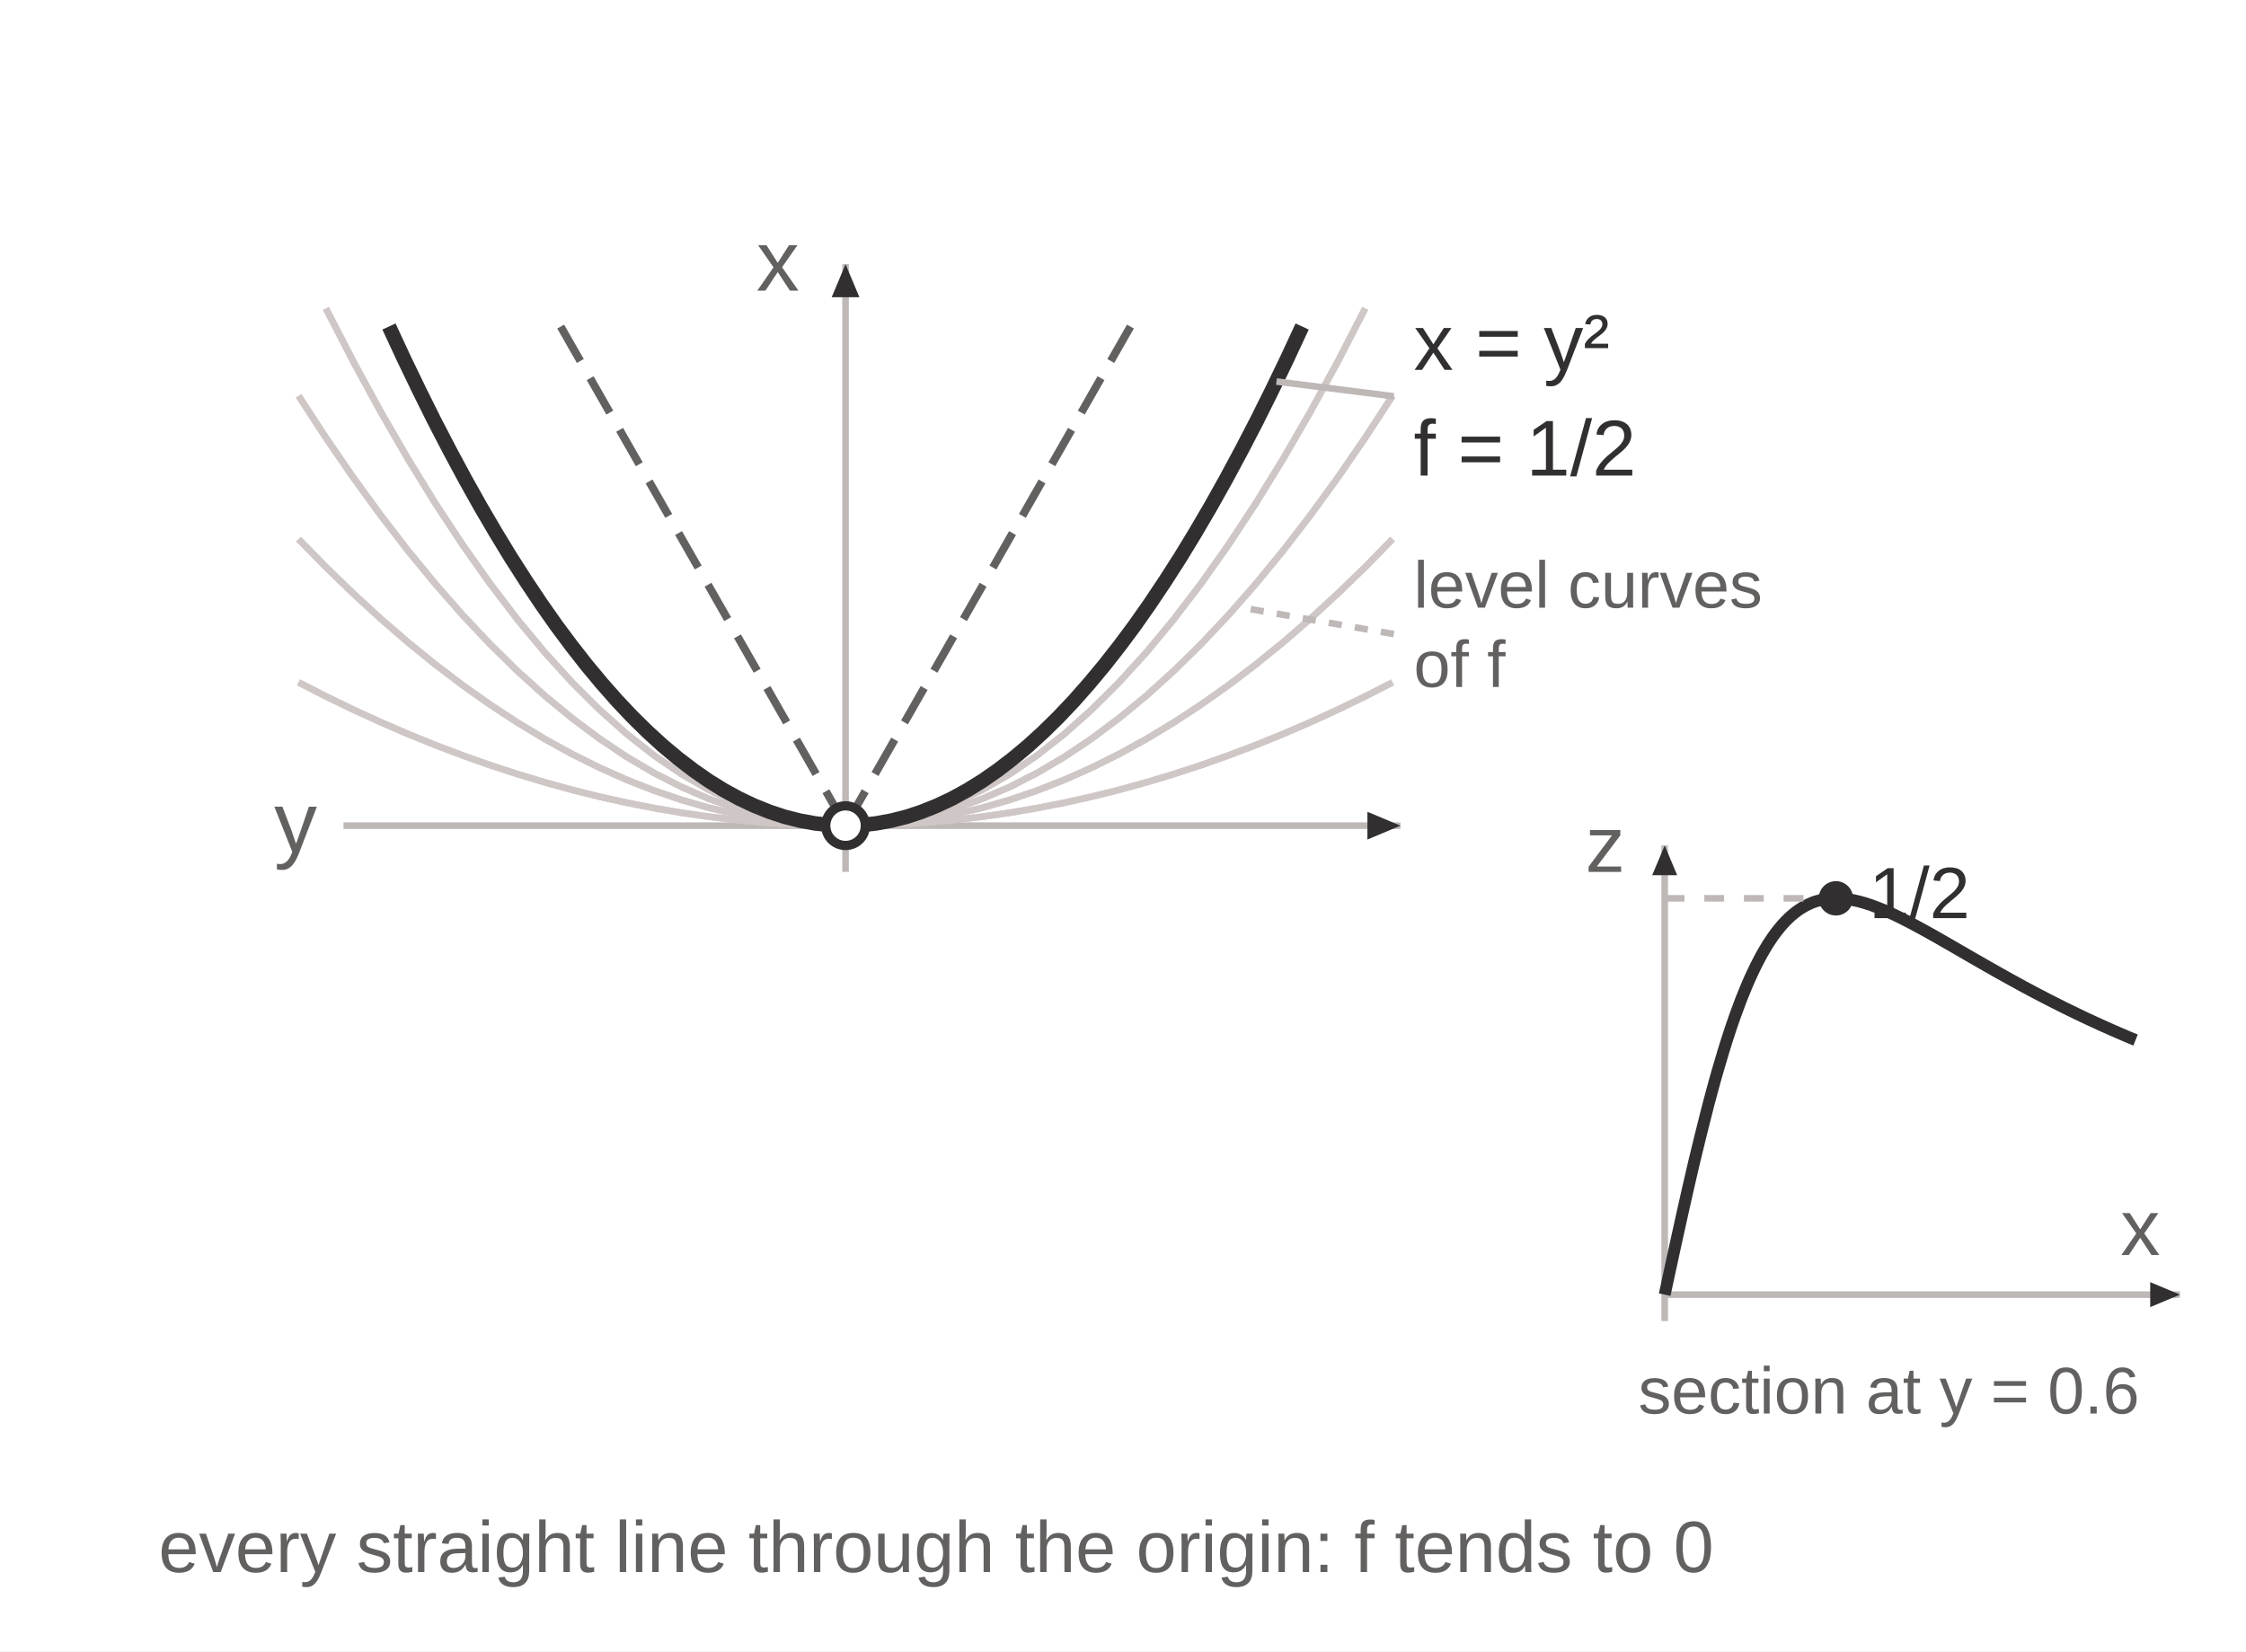
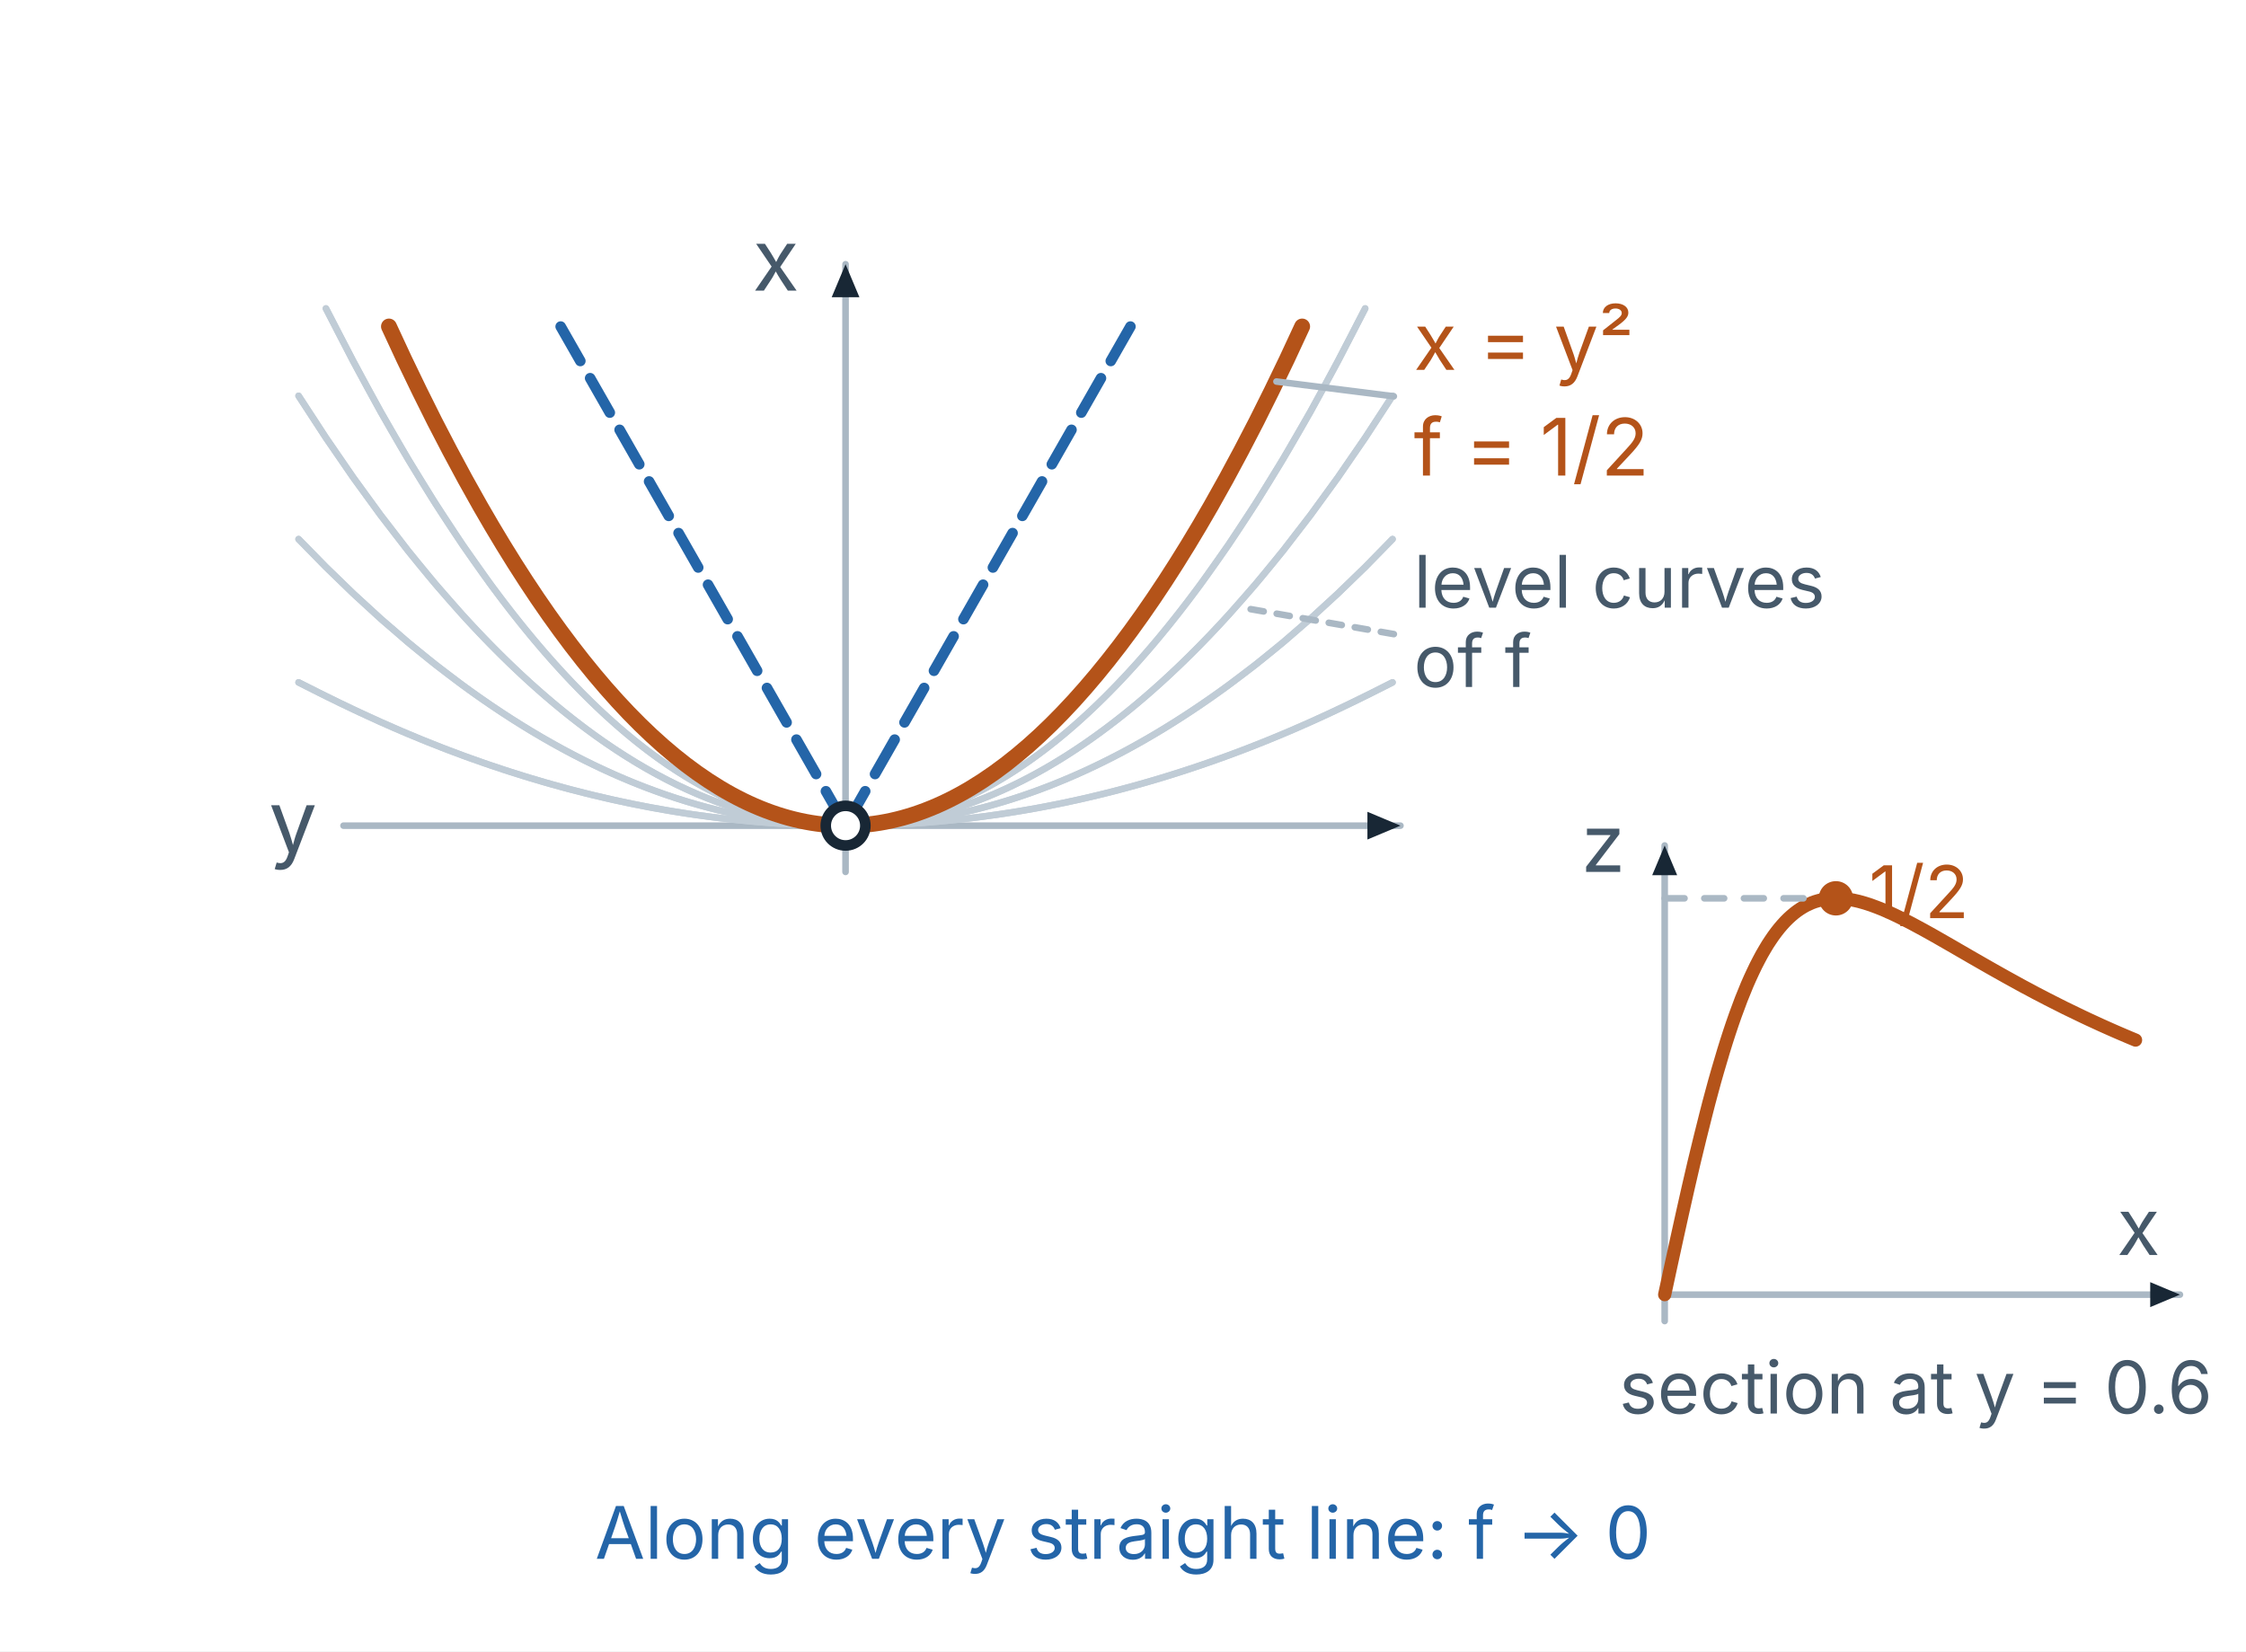
- <svg xmlns="http://www.w3.org/2000/svg" width="340" height="250" viewBox="0 0 340 250" role="img" aria-labelledby="fig-title fig-desc" font-family="Geist, Arial, sans-serif">
+ <svg xmlns="http://www.w3.org/2000/svg" width="680" height="500" viewBox="0 0 340 250" role="img" aria-labelledby="fig-title fig-desc" font-family="Geist, Inter, Arial, sans-serif" stroke-linejoin="round" stroke-linecap="round" shape-rendering="geometricPrecision" text-rendering="optimizeLegibility">
  <rect width="340" height="250" fill="#FFFFFF" />
-   <line x1="52" y1="125" x2="212" y2="125" stroke="#BEB8B7" stroke-width="1" />
-   <line x1="128" y1="132" x2="128" y2="40" stroke="#BEB8B7" stroke-width="1" />
-   <path d="M 212 125 L 207 127.1 L 207 122.9 Z" fill="#312F2F" stroke="none" />
-   <path d="M 128 40 L 130.1 45 L 125.9 45 Z" fill="#312F2F" stroke="none" />
-   <text x="48" y="129" font-size="13" fill="#636060" text-anchor="end">y</text>
-   <text x="121" y="44" font-size="13" fill="#636060" text-anchor="end">x</text>
-   <path d="M 45.2 103.31 L 49.34 105.43 L 53.48 107.43 L 57.62 109.33 L 61.76 111.12 L 65.9 112.8 L 70.04 114.37 L 74.18 115.84 L 78.32 117.19 L 82.46 118.44 L 86.6 119.58 L 90.74 120.61 L 94.88 121.53 L 99.02 122.34 L 103.16 123.05 L 107.3 123.64 L 111.44 124.13 L 115.58 124.51 L 119.72 124.78 L 123.86 124.95 L 128 125 L 132.14 124.95 L 136.28 124.78 L 140.42 124.51 L 144.56 124.13 L 148.7 123.64 L 152.84 123.05 L 156.98 122.34 L 161.12 121.53 L 165.26 120.61 L 169.4 119.58 L 173.54 118.44 L 177.68 117.19 L 181.82 115.84 L 185.96 114.37 L 190.1 112.8 L 194.24 111.12 L 198.38 109.33 L 202.52 107.43 L 206.66 105.43 L 210.8 103.31" fill="none" stroke="#CFC7C6" stroke-width="1" />
-   <path d="M 210.8 103.31 L 206.66 105.43 L 202.52 107.43 L 198.38 109.33 L 194.24 111.12 L 190.1 112.8 L 185.96 114.37 L 181.82 115.84 L 177.68 117.19 L 173.54 118.44 L 169.4 119.58 L 165.26 120.61 L 161.12 121.53 L 156.98 122.34 L 152.84 123.05 L 148.7 123.64 L 144.56 124.13 L 140.42 124.51 L 136.28 124.78 L 132.14 124.95 L 128 125 L 123.86 124.95 L 119.72 124.78 L 115.58 124.51 L 111.44 124.13 L 107.3 123.64 L 103.16 123.05 L 99.02 122.34 L 94.88 121.53 L 90.74 120.61 L 86.6 119.58 L 82.46 118.44 L 78.32 117.19 L 74.18 115.84 L 70.04 114.37 L 65.9 112.8 L 61.76 111.12 L 57.62 109.33 L 53.48 107.43 L 49.34 105.43 L 45.2 103.31" fill="none" stroke="#CFC7C6" stroke-width="1" />
-   <path d="M 45.2 81.62 L 49.34 85.85 L 53.48 89.86 L 57.62 93.66 L 61.76 97.24 L 65.9 100.6 L 70.04 103.74 L 74.18 106.67 L 78.32 109.38 L 82.46 111.88 L 86.6 114.16 L 90.74 116.22 L 94.88 118.06 L 99.02 119.69 L 103.16 121.1 L 107.3 122.29 L 111.44 123.26 L 115.58 124.02 L 119.72 124.57 L 123.86 124.89 L 128 125 L 132.14 124.89 L 136.28 124.57 L 140.42 124.02 L 144.56 123.26 L 148.7 122.29 L 152.84 121.1 L 156.98 119.69 L 161.12 118.06 L 165.26 116.22 L 169.4 114.16 L 173.54 111.88 L 177.68 109.38 L 181.82 106.67 L 185.96 103.74 L 190.1 100.6 L 194.24 97.24 L 198.38 93.66 L 202.52 89.86 L 206.66 85.85 L 210.8 81.62" fill="none" stroke="#CFC7C6" stroke-width="1" />
-   <path d="M 210.8 81.62 L 206.66 85.85 L 202.52 89.86 L 198.38 93.66 L 194.24 97.24 L 190.1 100.6 L 185.96 103.74 L 181.82 106.67 L 177.68 109.38 L 173.54 111.88 L 169.4 114.16 L 165.26 116.22 L 161.12 118.06 L 156.98 119.69 L 152.84 121.1 L 148.7 122.29 L 144.56 123.26 L 140.42 124.02 L 136.28 124.57 L 132.14 124.89 L 128 125 L 123.86 124.89 L 119.72 124.57 L 115.58 124.02 L 111.44 123.26 L 107.3 122.29 L 103.16 121.1 L 99.02 119.69 L 94.88 118.06 L 90.74 116.22 L 86.6 114.16 L 82.46 111.88 L 78.32 109.38 L 74.18 106.67 L 70.04 103.74 L 65.9 100.6 L 61.76 97.24 L 57.62 93.66 L 53.48 89.86 L 49.34 85.85 L 45.2 81.62" fill="none" stroke="#CFC7C6" stroke-width="1" />
-   <path d="M 45.2 59.93 L 49.34 66.28 L 53.48 72.3 L 57.62 77.99 L 61.76 83.36 L 65.9 88.4 L 70.04 93.12 L 74.18 97.51 L 78.32 101.58 L 82.46 105.32 L 86.6 108.73 L 90.74 111.82 L 94.88 114.59 L 99.02 117.03 L 103.16 119.14 L 107.3 120.93 L 111.44 122.4 L 115.58 123.54 L 119.72 124.35 L 123.86 124.84 L 128 125 L 132.14 124.84 L 136.28 124.35 L 140.42 123.54 L 144.56 122.4 L 148.7 120.93 L 152.84 119.14 L 156.98 117.03 L 161.12 114.59 L 165.26 111.82 L 169.4 108.73 L 173.54 105.32 L 177.68 101.58 L 181.82 97.51 L 185.96 93.12 L 190.1 88.4 L 194.24 83.36 L 198.38 77.99 L 202.52 72.3 L 206.66 66.28 L 210.8 59.93" fill="none" stroke="#CFC7C6" stroke-width="1" />
-   <path d="M 210.8 59.93 L 206.66 66.28 L 202.52 72.3 L 198.38 77.99 L 194.24 83.36 L 190.1 88.4 L 185.96 93.12 L 181.82 97.51 L 177.68 101.58 L 173.54 105.32 L 169.4 108.73 L 165.26 111.82 L 161.12 114.59 L 156.98 117.03 L 152.84 119.14 L 148.7 120.93 L 144.56 122.4 L 140.42 123.54 L 136.28 124.35 L 132.14 124.84 L 128 125 L 123.86 124.84 L 119.72 124.35 L 115.58 123.54 L 111.44 122.4 L 107.3 120.93 L 103.16 119.14 L 99.02 117.03 L 94.88 114.59 L 90.74 111.82 L 86.6 108.73 L 82.46 105.32 L 78.32 101.58 L 74.18 97.51 L 70.04 93.12 L 65.9 88.4 L 61.76 83.36 L 57.62 77.99 L 53.48 72.3 L 49.34 66.28 L 45.2 59.93" fill="none" stroke="#CFC7C6" stroke-width="1" />
-   <path d="M 49.34 46.7 L 53.48 54.73 L 57.62 62.32 L 61.76 69.48 L 65.9 76.2 L 70.04 82.49 L 74.18 88.35 L 78.32 93.77 L 82.46 98.76 L 86.6 103.31 L 90.74 107.43 L 94.88 111.12 L 99.02 114.37 L 103.16 117.19 L 107.3 119.58 L 111.44 121.53 L 115.58 123.05 L 119.72 124.13 L 123.86 124.78 L 128 125 L 132.14 124.78 L 136.28 124.13 L 140.42 123.05 L 144.56 121.53 L 148.7 119.58 L 152.84 117.19 L 156.98 114.37 L 161.12 111.12 L 165.26 107.43 L 169.4 103.31 L 173.54 98.76 L 177.68 93.77 L 181.82 88.35 L 185.96 82.49 L 190.1 76.2 L 194.24 69.48 L 198.38 62.32 L 202.52 54.73 L 206.66 46.7" fill="none" stroke="#CFC7C6" stroke-width="1" />
-   <path d="M 206.66 46.7 L 202.52 54.73 L 198.38 62.32 L 194.24 69.48 L 190.1 76.2 L 185.96 82.49 L 181.82 88.35 L 177.68 93.77 L 173.54 98.76 L 169.4 103.31 L 165.26 107.43 L 161.12 111.12 L 156.98 114.37 L 152.84 117.19 L 148.7 119.58 L 144.56 121.53 L 140.42 123.05 L 136.28 124.13 L 132.14 124.78 L 128 125 L 123.86 124.78 L 119.72 124.13 L 115.58 123.05 L 111.44 121.53 L 107.3 119.58 L 103.16 117.19 L 99.02 114.37 L 94.88 111.12 L 90.74 107.43 L 86.6 103.31 L 82.46 98.76 L 78.32 93.77 L 74.18 88.35 L 70.04 82.49 L 65.9 76.2 L 61.76 69.48 L 57.62 62.32 L 53.48 54.73 L 49.34 46.7" fill="none" stroke="#CFC7C6" stroke-width="1" />
-   <path d="M 58.88 49.43 L 61.18 54.38 L 63.49 59.17 L 65.79 63.79 L 68.1 68.24 L 70.4 72.52 L 72.7 76.63 L 75.01 80.58 L 77.31 84.36 L 79.62 87.97 L 81.92 91.41 L 84.22 94.69 L 86.53 97.79 L 88.83 100.73 L 91.14 103.5 L 93.44 106.11 L 95.74 108.54 L 98.05 110.81 L 100.35 112.91 L 102.66 114.84 L 104.96 116.6 L 107.26 118.2 L 109.57 119.63 L 111.87 120.89 L 114.18 121.98 L 116.48 122.9 L 118.78 123.66 L 121.09 124.24 L 123.39 124.66 L 125.7 124.92 L 128 125 L 130.3 124.92 L 132.61 124.66 L 134.91 124.24 L 137.22 123.66 L 139.52 122.9 L 141.82 121.98 L 144.13 120.89 L 146.43 119.63 L 148.74 118.2 L 151.04 116.6 L 153.34 114.84 L 155.65 112.91 L 157.95 110.81 L 160.26 108.54 L 162.56 106.11 L 164.86 103.5 L 167.17 100.73 L 169.47 97.79 L 171.78 94.69 L 174.08 91.41 L 176.38 87.97 L 178.69 84.36 L 180.99 80.58 L 183.3 76.63 L 185.6 72.52 L 187.9 68.24 L 190.21 63.79 L 192.51 59.17 L 194.82 54.38 L 197.12 49.43" fill="none" stroke="#312F2F" stroke-width="2.2" stroke-linejoin="round" />
-   <line x1="128" y1="125" x2="172.46" y2="47.1" stroke="#636060" stroke-width="1.2" stroke-dasharray="6 3" />
-   <line x1="128" y1="125" x2="83.54" y2="47.1" stroke="#636060" stroke-width="1.2" stroke-dasharray="6 3" />
-   <circle cx="128" cy="125" r="3" fill="#FFFFFF" stroke="#312F2F" stroke-width="1.4" />
-   <text x="214" y="56" font-size="12" fill="#312F2F">x = y²</text>
-   <text x="214" y="72" font-size="12" fill="#312F2F">f = 1/2</text>
-   <line x1="211" y1="60" x2="193.23" y2="57.76" stroke="#BEB8B7" stroke-width="1" />
-   <text x="214" y="92" font-size="10" fill="#636060">level curves</text>
-   <text x="214" y="104" font-size="10" fill="#636060">of f</text>
-   <line x1="211" y1="96" x2="189.2" y2="92.2" stroke="#BEB8B7" stroke-width="1" stroke-dasharray="2 2" />
-   <text x="24" y="238" font-size="11" fill="#636060">every straight line through the origin: f tends to 0</text>
-   <line x1="252" y1="196" x2="330" y2="196" stroke="#BEB8B7" stroke-width="1" />
-   <line x1="252" y1="200" x2="252" y2="128" stroke="#BEB8B7" stroke-width="1" />
-   <path d="M 330 196 L 325.5 197.89 L 325.5 194.11 Z" fill="#312F2F" stroke="none" />
-   <path d="M 252 128 L 253.89 132.5 L 250.11 132.5 Z" fill="#312F2F" stroke="none" />
-   <text x="327" y="190" font-size="12" fill="#636060" text-anchor="end">x</text>
-   <text x="246" y="132" font-size="12" fill="#636060" text-anchor="end">z</text>
-   <path d="M 252 196 C 252.15 195.31 252.59 193.25 252.89 191.88 C 253.19 190.51 253.49 189.14 253.78 187.79 C 254.08 186.43 254.38 185.09 254.67 183.76 C 254.97 182.42 255.27 181.1 255.56 179.81 C 255.86 178.51 256.16 177.22 256.45 175.97 C 256.75 174.71 257.05 173.47 257.35 172.26 C 257.64 171.05 257.94 169.86 258.24 168.71 C 258.53 167.55 258.83 166.42 259.13 165.32 C 259.42 164.22 259.72 163.15 260.02 162.12 C 260.32 161.08 260.61 160.08 260.91 159.11 C 261.21 158.14 261.5 157.2 261.8 156.3 C 262.1 155.4 262.39 154.53 262.69 153.7 C 262.99 152.86 263.29 152.07 263.58 151.3 C 263.88 150.54 264.18 149.81 264.47 149.11 C 264.77 148.41 265.07 147.75 265.37 147.12 C 265.66 146.49 265.96 145.89 266.26 145.33 C 266.55 144.76 266.85 144.23 267.15 143.73 C 267.44 143.22 267.74 142.75 268.04 142.31 C 268.34 141.86 268.63 141.45 268.93 141.06 C 269.23 140.67 269.52 140.31 269.82 139.98 C 270.12 139.64 270.41 139.34 270.71 139.05 C 271.01 138.77 271.3 138.51 271.6 138.27 C 271.9 138.03 272.2 137.81 272.49 137.62 C 272.79 137.42 273.09 137.25 273.38 137.09 C 273.68 136.94 273.98 136.8 274.27 136.68 C 274.57 136.56 274.87 136.46 275.17 136.38 C 275.46 136.29 275.76 136.22 276.06 136.17 C 276.35 136.11 276.65 136.07 276.95 136.04 C 277.25 136.02 277.54 136 277.84 136 C 278.14 136 278.43 136.01 278.73 136.03 C 279.03 136.05 279.32 136.08 279.62 136.12 C 279.92 136.16 280.21 136.21 280.51 136.27 C 280.81 136.33 281.11 136.4 281.4 136.47 C 281.7 136.55 282 136.63 282.29 136.72 C 282.59 136.81 282.89 136.91 283.19 137.01 C 283.48 137.11 283.78 137.22 284.08 137.34 C 284.37 137.45 284.67 137.57 284.97 137.69 C 285.26 137.82 285.56 137.95 285.86 138.08 C 286.16 138.21 286.45 138.35 286.75 138.49 C 287.05 138.63 287.34 138.77 287.64 138.92 C 287.94 139.07 288.23 139.22 288.53 139.37 C 288.83 139.52 289.12 139.67 289.42 139.83 C 289.72 139.99 290.02 140.15 290.31 140.31 C 290.61 140.47 290.91 140.63 291.2 140.79 C 291.5 140.96 291.8 141.12 292.1 141.29 C 292.39 141.46 292.69 141.62 292.99 141.79 C 293.28 141.96 293.58 142.13 293.88 142.3 C 294.17 142.47 294.47 142.64 294.77 142.81 C 295.07 142.98 295.36 143.15 295.66 143.32 C 295.96 143.5 296.25 143.67 296.55 143.84 C 296.85 144.01 297.14 144.18 297.44 144.35 C 297.74 144.53 298.03 144.7 298.33 144.87 C 298.63 145.04 298.93 145.21 299.22 145.38 C 299.52 145.55 299.82 145.72 300.11 145.89 C 300.41 146.07 300.71 146.23 301 146.4 C 301.3 146.57 301.6 146.74 301.9 146.91 C 302.19 147.08 302.49 147.25 302.79 147.41 C 303.08 147.58 303.38 147.74 303.68 147.91 C 303.98 148.08 304.27 148.24 304.57 148.4 C 304.87 148.57 305.16 148.73 305.46 148.89 C 305.76 149.05 306.05 149.22 306.35 149.38 C 306.65 149.54 306.95 149.7 307.24 149.85 C 307.54 150.01 307.84 150.17 308.13 150.33 C 308.43 150.48 308.73 150.64 309.02 150.79 C 309.32 150.95 309.62 151.1 309.92 151.26 C 310.21 151.41 310.51 151.56 310.81 151.71 C 311.1 151.86 311.4 152.01 311.7 152.16 C 311.99 152.31 312.29 152.46 312.59 152.61 C 312.88 152.75 313.18 152.9 313.48 153.04 C 313.78 153.19 314.07 153.33 314.37 153.47 C 314.67 153.62 314.96 153.76 315.26 153.9 C 315.56 154.04 315.86 154.18 316.15 154.32 C 316.45 154.46 316.75 154.6 317.04 154.73 C 317.34 154.87 317.64 155.01 317.93 155.14 C 318.23 155.27 318.53 155.41 318.82 155.54 C 319.12 155.67 319.42 155.81 319.72 155.94 C 320.01 156.07 320.31 156.2 320.61 156.33 C 320.9 156.46 321.2 156.58 321.5 156.71 C 321.8 156.84 322.09 156.96 322.39 157.09 C 322.69 157.21 323.13 157.4 323.28 157.46" fill="none" stroke="#312F2F" stroke-width="1.8" />
-   <line x1="252" y1="136" x2="277.92" y2="136" stroke="#BEB8B7" stroke-width="1" stroke-dasharray="3 3" />
-   <circle cx="277.92" cy="136" r="2.6" fill="#312F2F" />
-   <text x="282.92" y="139" font-size="11" fill="#312F2F">1/2</text>
-   <text x="248" y="214" font-size="10" fill="#636060">section at y = 0.6</text>
+   <line x1="52" y1="125" x2="212" y2="125" stroke="#AAB8C4" stroke-width="1" />
+   <line x1="128" y1="132" x2="128" y2="40" stroke="#AAB8C4" stroke-width="1" />
+   <path d="M 212 125 L 207 127.1 L 207 122.9 Z" fill="#182735" stroke="none" />
+   <path d="M 128 40 L 130.1 45 L 125.9 45 Z" fill="#182735" stroke="none" />
+   <text x="48" y="129" font-size="13" fill="#46596A" text-anchor="end">y</text>
+   <text x="121" y="44" font-size="13" fill="#46596A" text-anchor="end">x</text>
+   <path d="M 45.2 103.31 C 53.48 107.55 61.76 111.33 70.04 114.37 C 78.32 117.41 86.6 119.8 94.88 121.53 C 103.16 123.26 111.44 124.34 119.72 124.78 C 128 125.22 136.28 125 144.56 124.13 C 152.84 123.26 161.12 121.75 169.4 119.58 C 177.68 117.41 185.96 114.59 194.24 111.12 C 199.76 108.807 205.28 106.137 210.8 103.31" fill="none" stroke="#C0CCD6" stroke-width="1" />
+   <path d="M 210.8 103.31 C 202.52 107.55 194.24 111.33 185.96 114.37 C 177.68 117.41 169.4 119.8 161.12 121.53 C 152.84 123.26 144.56 124.34 136.28 124.78 C 128 125.22 119.72 125 111.44 124.13 C 103.16 123.26 94.88 121.75 86.6 119.58 C 78.32 117.41 70.04 114.59 61.76 111.12 C 56.24 108.807 50.72 106.137 45.2 103.31" fill="none" stroke="#C0CCD6" stroke-width="1" />
+   <path d="M 45.2 81.62 L 49.34 85.85 L 53.48 89.86 L 57.62 93.66 L 61.76 97.24 L 65.9 100.6 L 70.04 103.74 C 78.32 109.81 86.6 114.59 94.88 118.06 C 103.16 121.53 111.44 123.7 119.72 124.57 C 128 125.44 136.28 124.99 144.56 123.26 C 152.84 121.53 161.12 118.5 169.4 114.16 C 177.68 109.82 185.96 104.18 194.24 97.24 L 198.38 93.66 L 202.52 89.86 L 206.66 85.85 L 210.8 81.62" fill="none" stroke="#C0CCD6" stroke-width="1" />
+   <path d="M 210.8 81.62 L 206.66 85.85 L 202.52 89.86 L 198.38 93.66 L 194.24 97.24 L 190.1 100.6 L 185.96 103.74 C 177.68 109.81 169.4 114.59 161.12 118.06 C 152.84 121.53 144.56 123.7 136.28 124.57 C 128 125.44 119.72 124.99 111.44 123.26 C 103.16 121.53 94.88 118.5 86.6 114.16 C 78.32 109.82 70.04 104.18 61.76 97.24 L 57.62 93.66 L 53.48 89.86 L 49.34 85.85 L 45.2 81.62" fill="none" stroke="#C0CCD6" stroke-width="1" />
+   <path d="M 45.2 59.93 L 49.34 66.28 L 53.48 72.3 L 57.62 77.99 L 61.76 83.36 L 65.9 88.4 L 70.04 93.12 C 78.32 102.23 86.6 109.38 94.88 114.59 C 103.16 119.8 111.44 123.05 119.72 124.35 C 128 125.65 136.28 125.01 144.56 122.4 C 152.84 119.79 161.12 115.23 169.4 108.73 C 177.68 102.23 185.96 93.77 194.24 83.36 L 198.38 77.99 L 202.52 72.3 L 206.66 66.28 L 210.8 59.93" fill="none" stroke="#C0CCD6" stroke-width="1" />
+   <path d="M 210.8 59.93 L 206.66 66.28 L 202.52 72.3 L 198.38 77.99 L 194.24 83.36 L 190.1 88.4 L 185.96 93.12 C 177.68 102.23 169.4 109.38 161.12 114.59 C 152.84 119.8 144.56 123.05 136.28 124.35 C 128 125.65 119.72 125.01 111.44 122.4 C 103.16 119.79 94.88 115.23 86.6 108.73 C 78.32 102.23 70.04 93.77 61.76 83.36 L 57.62 77.99 L 53.48 72.3 L 49.34 66.28 L 45.2 59.93" fill="none" stroke="#C0CCD6" stroke-width="1" />
+   <path d="M 49.34 46.7 L 53.48 54.73 L 57.62 62.32 L 61.76 69.48 L 65.9 76.2 L 70.04 82.49 L 74.18 88.35 C 82.46 99.63 90.74 108.3 99.02 114.37 C 107.3 120.44 115.58 123.91 123.86 124.78 C 132.14 125.65 140.42 123.92 148.7 119.58 C 156.98 115.24 165.26 108.3 173.54 98.76 C 181.82 89.22 190.1 77.07 198.38 62.32 C 201.14 57.403 203.9 52.053 206.66 46.7" fill="none" stroke="#C0CCD6" stroke-width="1" />
+   <path d="M 206.66 46.7 L 202.52 54.73 L 198.38 62.32 L 194.24 69.48 L 190.1 76.2 L 185.96 82.49 L 181.82 88.35 C 173.54 99.63 165.26 108.3 156.98 114.37 C 148.7 120.44 140.42 123.91 132.14 124.78 C 123.86 125.65 115.58 123.92 107.3 119.58 C 99.02 115.24 90.74 108.3 82.46 98.76 C 74.18 89.22 65.9 77.07 57.62 62.32 C 54.86 57.403 52.1 52.053 49.34 46.7" fill="none" stroke="#C0CCD6" stroke-width="1" />
+   <path d="M 58.88 49.43 L 61.18 54.38 L 63.49 59.17 L 65.79 63.79 L 68.1 68.24 L 70.4 72.52 L 72.7 76.63 C 77.31 84.69 81.92 91.75 86.53 97.79 C 91.14 103.83 95.74 108.88 100.35 112.91 C 104.96 116.94 109.57 119.97 114.18 121.98 C 118.79 123.99 123.4 125 128 125 C 132.6 125 137.21 123.99 141.82 121.98 C 146.43 119.97 151.04 116.94 155.65 112.91 C 160.26 108.88 164.86 103.83 169.47 97.79 C 174.08 91.75 178.69 84.69 183.3 76.63 L 185.6 72.52 L 187.9 68.24 L 190.21 63.79 L 192.51 59.17 L 194.82 54.38 L 197.12 49.43" fill="none" stroke="#B45319" stroke-width="2.4" stroke-linejoin="round" />
+   <line x1="128" y1="125" x2="172.46" y2="47.1" stroke="#2465A8" stroke-width="1.6" stroke-dasharray="6 3" />
+   <line x1="128" y1="125" x2="83.54" y2="47.1" stroke="#2465A8" stroke-width="1.6" stroke-dasharray="6 3" />
+   <circle cx="128" cy="125" r="3" fill="#FFFFFF" stroke="#182735" stroke-width="1.6" />
+   <text x="214" y="56" font-size="12" fill="#B45319">x = y²</text>
+   <text x="214" y="72" font-size="12" fill="#B45319">f = 1/2</text>
+   <line x1="211" y1="60" x2="193.23" y2="57.76" stroke="#AAB8C4" stroke-width="1" />
+   <text x="214" y="92" font-size="11" fill="#46596A">level curves</text>
+   <text x="214" y="104" font-size="11" fill="#46596A">of f</text>
+   <line x1="211" y1="96" x2="189.2" y2="92.2" stroke="#AAB8C4" stroke-width="1" stroke-dasharray="2 2" />
+   <text x="170" y="236" font-size="11" fill="#2465A8" text-anchor="middle">Along every straight line: f → 0</text>
+   <line x1="252" y1="196" x2="330" y2="196" stroke="#AAB8C4" stroke-width="1" />
+   <line x1="252" y1="200" x2="252" y2="128" stroke="#AAB8C4" stroke-width="1" />
+   <path d="M 330 196 L 325.5 197.89 L 325.5 194.11 Z" fill="#182735" stroke="none" />
+   <path d="M 252 128 L 253.89 132.5 L 250.11 132.5 Z" fill="#182735" stroke="none" />
+   <text x="327" y="190" font-size="12" fill="#46596A" text-anchor="end">x</text>
+   <text x="246" y="132" font-size="12" fill="#46596A" text-anchor="end">z</text>
+   <path d="M 252 196 C 252.15 195.31 252.59 193.25 252.89 191.88 C 253.19 190.51 253.49 189.14 253.78 187.79 C 254.08 186.43 254.38 185.09 254.67 183.76 C 254.97 182.42 255.27 181.1 255.56 179.81 C 255.86 178.51 256.16 177.22 256.45 175.97 C 256.75 174.71 257.05 173.47 257.35 172.26 C 257.64 171.05 257.94 169.86 258.24 168.71 C 258.53 167.55 258.83 166.42 259.13 165.32 C 259.42 164.22 259.72 163.15 260.02 162.12 C 260.32 161.08 260.61 160.08 260.91 159.11 C 261.21 158.14 261.5 157.2 261.8 156.3 C 262.1 155.4 262.39 154.53 262.69 153.7 C 262.99 152.86 263.29 152.07 263.58 151.3 C 263.88 150.54 264.18 149.81 264.47 149.11 C 264.77 148.41 265.07 147.75 265.37 147.12 C 265.66 146.49 265.96 145.89 266.26 145.33 C 266.55 144.76 266.85 144.23 267.15 143.73 C 267.44 143.22 267.74 142.75 268.04 142.31 C 268.34 141.86 268.63 141.45 268.93 141.06 C 269.23 140.67 269.52 140.31 269.82 139.98 C 270.12 139.64 270.41 139.34 270.71 139.05 C 271.01 138.77 271.3 138.51 271.6 138.27 C 271.9 138.03 272.2 137.81 272.49 137.62 C 272.79 137.42 273.09 137.25 273.38 137.09 C 273.68 136.94 273.98 136.8 274.27 136.68 C 274.57 136.56 274.87 136.46 275.17 136.38 C 275.46 136.29 275.76 136.22 276.06 136.17 C 276.35 136.11 276.65 136.07 276.95 136.04 C 277.25 136.02 277.54 136 277.84 136 C 278.14 136 278.43 136.01 278.73 136.03 C 279.03 136.05 279.32 136.08 279.62 136.12 C 279.92 136.16 280.21 136.21 280.51 136.27 C 280.81 136.33 281.11 136.4 281.4 136.47 C 281.7 136.55 282 136.63 282.29 136.72 C 282.59 136.81 282.89 136.91 283.19 137.01 C 283.48 137.11 283.78 137.22 284.08 137.34 C 284.37 137.45 284.67 137.57 284.97 137.69 C 285.26 137.82 285.56 137.95 285.86 138.08 C 286.16 138.21 286.45 138.35 286.75 138.49 C 287.05 138.63 287.34 138.77 287.64 138.92 C 287.94 139.07 288.23 139.22 288.53 139.37 C 288.83 139.52 289.12 139.67 289.42 139.83 C 289.72 139.99 290.02 140.15 290.31 140.31 C 290.61 140.47 290.91 140.63 291.2 140.79 C 291.5 140.96 291.8 141.12 292.1 141.29 C 292.39 141.46 292.69 141.62 292.99 141.79 C 293.28 141.96 293.58 142.13 293.88 142.3 C 294.17 142.47 294.47 142.64 294.77 142.81 C 295.07 142.98 295.36 143.15 295.66 143.32 C 295.96 143.5 296.25 143.67 296.55 143.84 C 296.85 144.01 297.14 144.18 297.44 144.35 C 297.74 144.53 298.03 144.7 298.33 144.87 C 298.63 145.04 298.93 145.21 299.22 145.38 C 299.52 145.55 299.82 145.72 300.11 145.89 C 300.41 146.07 300.71 146.23 301 146.4 C 301.3 146.57 301.6 146.74 301.9 146.91 C 302.19 147.08 302.49 147.25 302.79 147.41 C 303.08 147.58 303.38 147.74 303.68 147.91 C 303.98 148.08 304.27 148.24 304.57 148.4 C 304.87 148.57 305.16 148.73 305.46 148.89 C 305.76 149.05 306.05 149.22 306.35 149.38 C 306.65 149.54 306.95 149.7 307.24 149.85 C 307.54 150.01 307.84 150.17 308.13 150.33 C 308.43 150.48 308.73 150.64 309.02 150.79 C 309.32 150.95 309.62 151.1 309.92 151.26 C 310.21 151.41 310.51 151.56 310.81 151.71 C 311.1 151.86 311.4 152.01 311.7 152.16 C 311.99 152.31 312.29 152.46 312.59 152.61 C 312.88 152.75 313.18 152.9 313.48 153.04 C 313.78 153.19 314.07 153.33 314.37 153.47 C 314.67 153.62 314.96 153.76 315.26 153.9 C 315.56 154.04 315.86 154.18 316.15 154.32 C 316.45 154.46 316.75 154.6 317.04 154.73 C 317.34 154.87 317.64 155.01 317.93 155.14 C 318.23 155.27 318.53 155.41 318.82 155.54 C 319.12 155.67 319.42 155.81 319.72 155.94 C 320.01 156.07 320.31 156.2 320.61 156.33 C 320.9 156.46 321.2 156.58 321.5 156.71 C 321.8 156.84 322.09 156.96 322.39 157.09 C 322.69 157.21 323.13 157.4 323.28 157.46" fill="none" stroke="#B45319" stroke-width="2" />
+   <line x1="252" y1="136" x2="277.92" y2="136" stroke="#AAB8C4" stroke-width="1" stroke-dasharray="3 3" />
+   <circle cx="277.92" cy="136" r="2.6" fill="#B45319" />
+   <text x="282.92" y="139" font-size="11" fill="#B45319">1/2</text>
+   <text x="290" y="214" font-size="11" fill="#46596A" text-anchor="middle">section at y = 0.6</text>
</svg>
